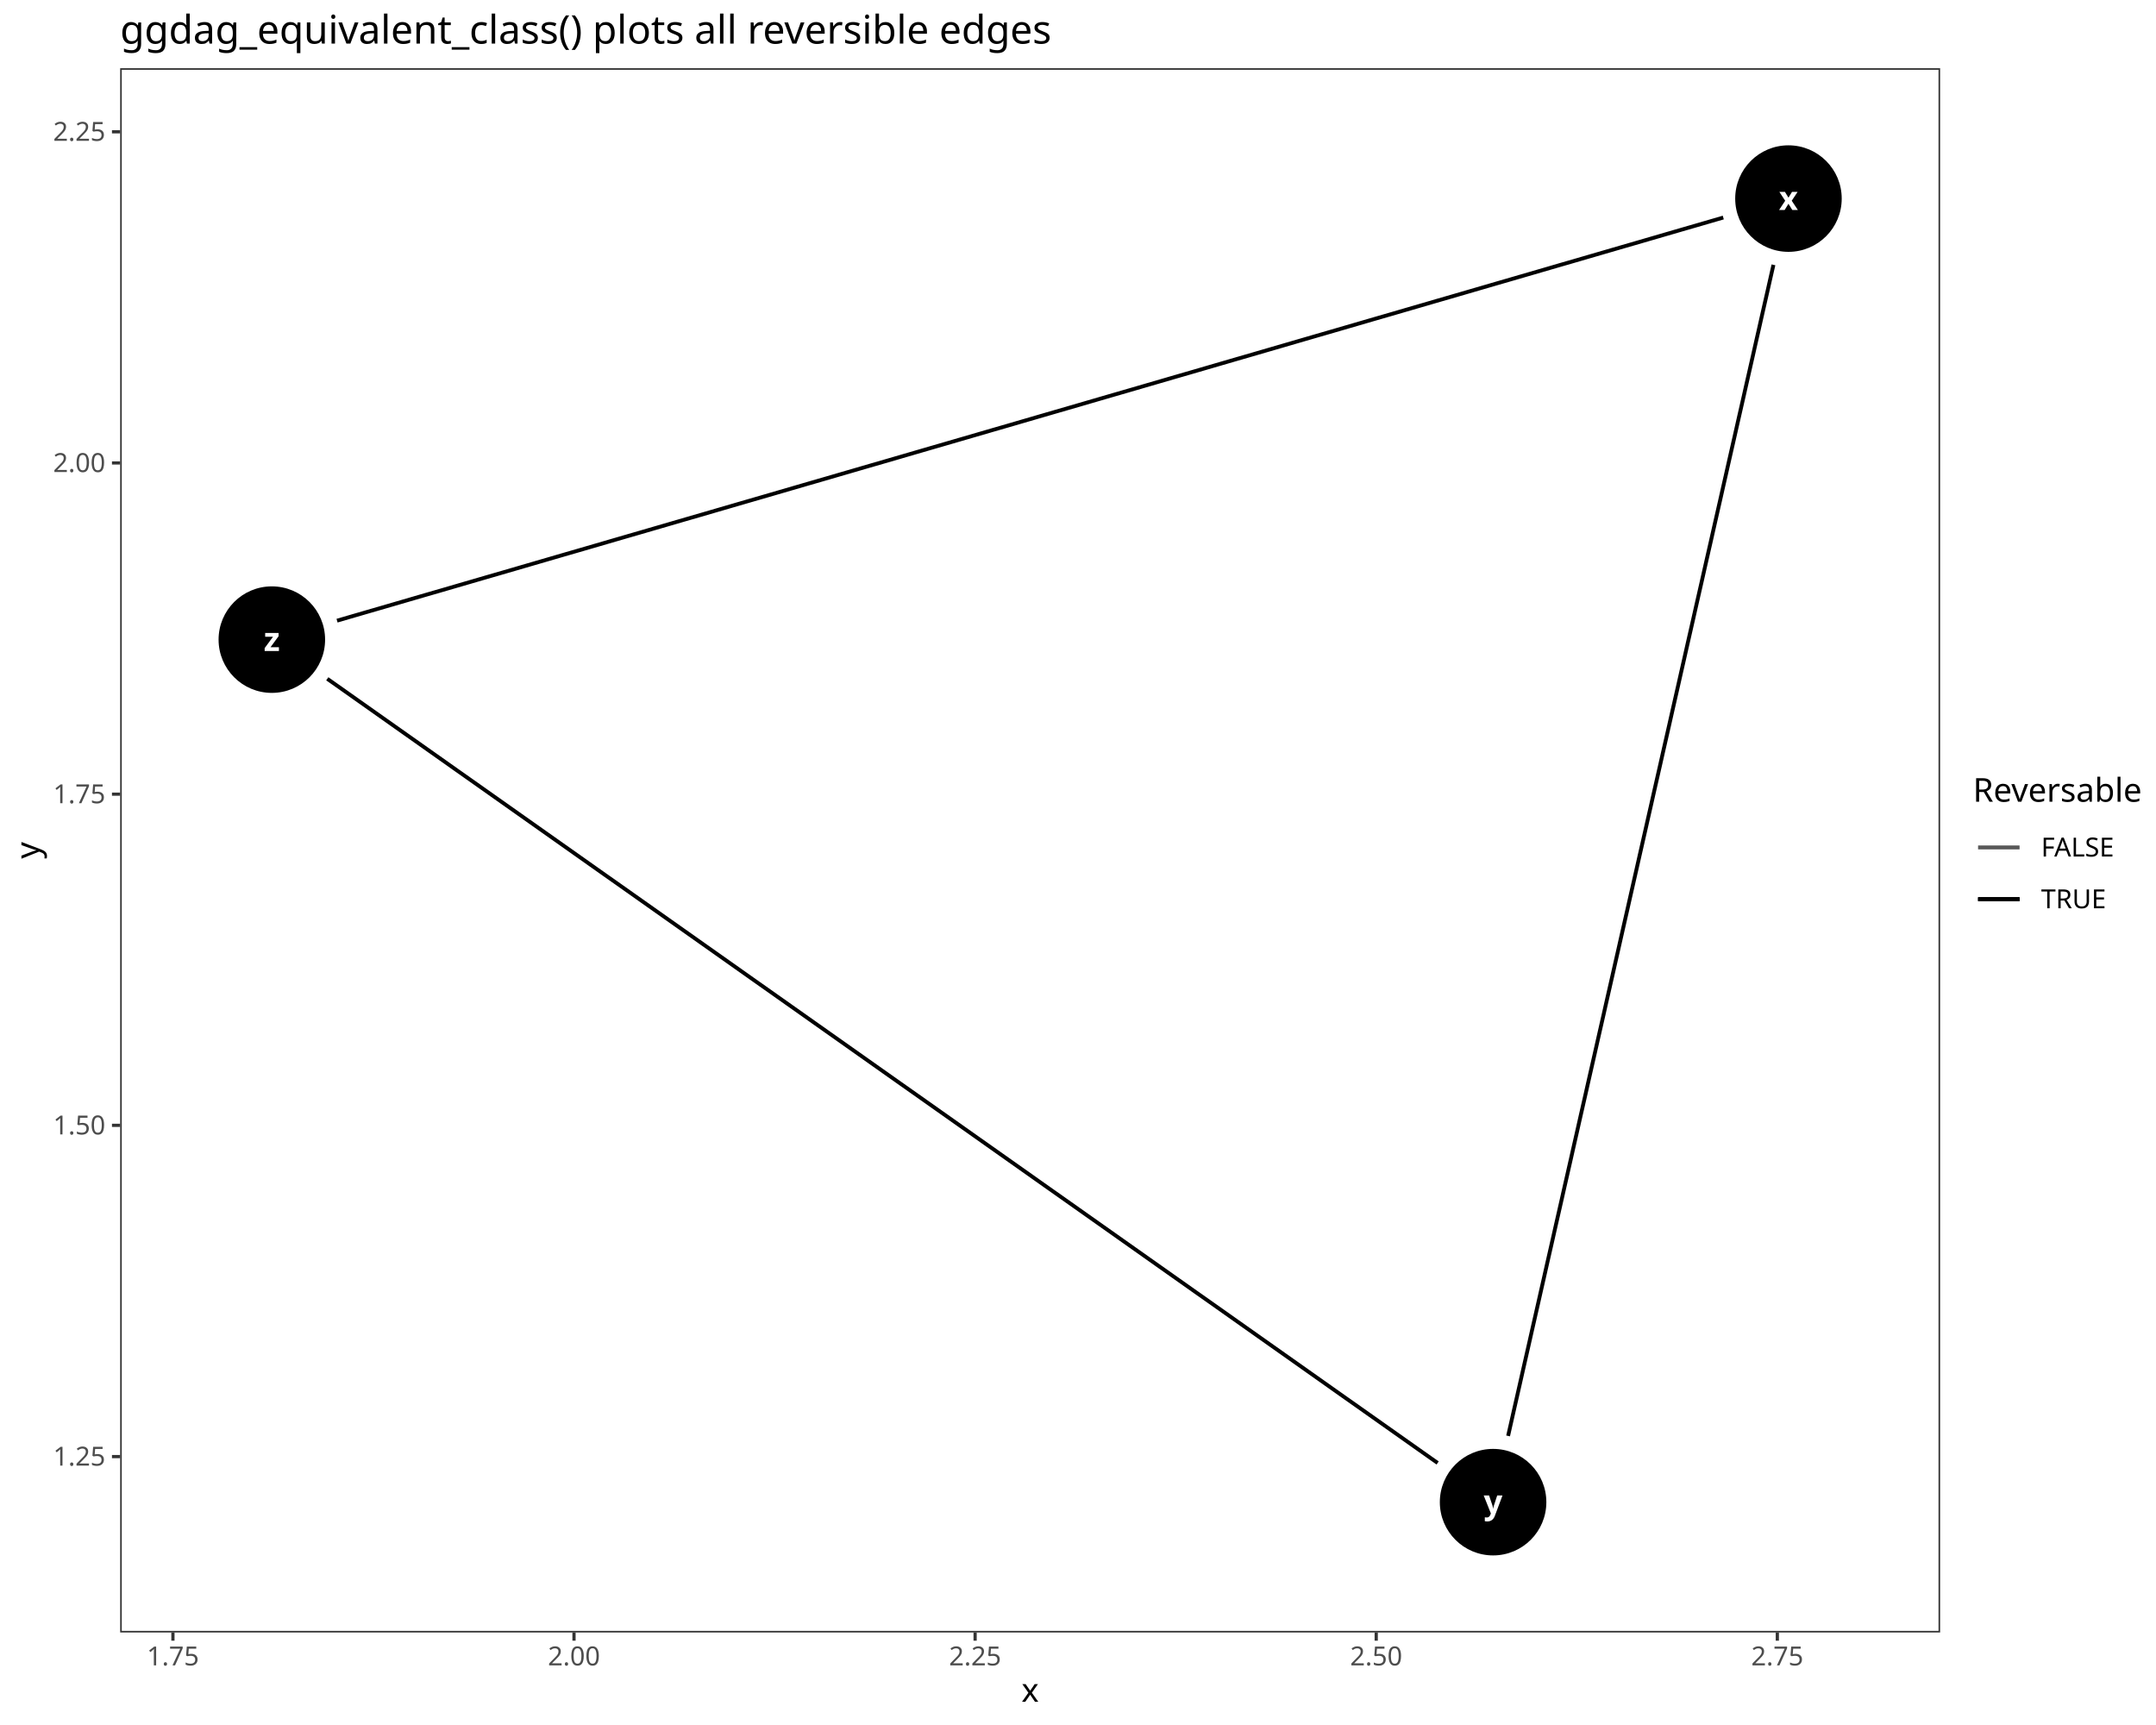
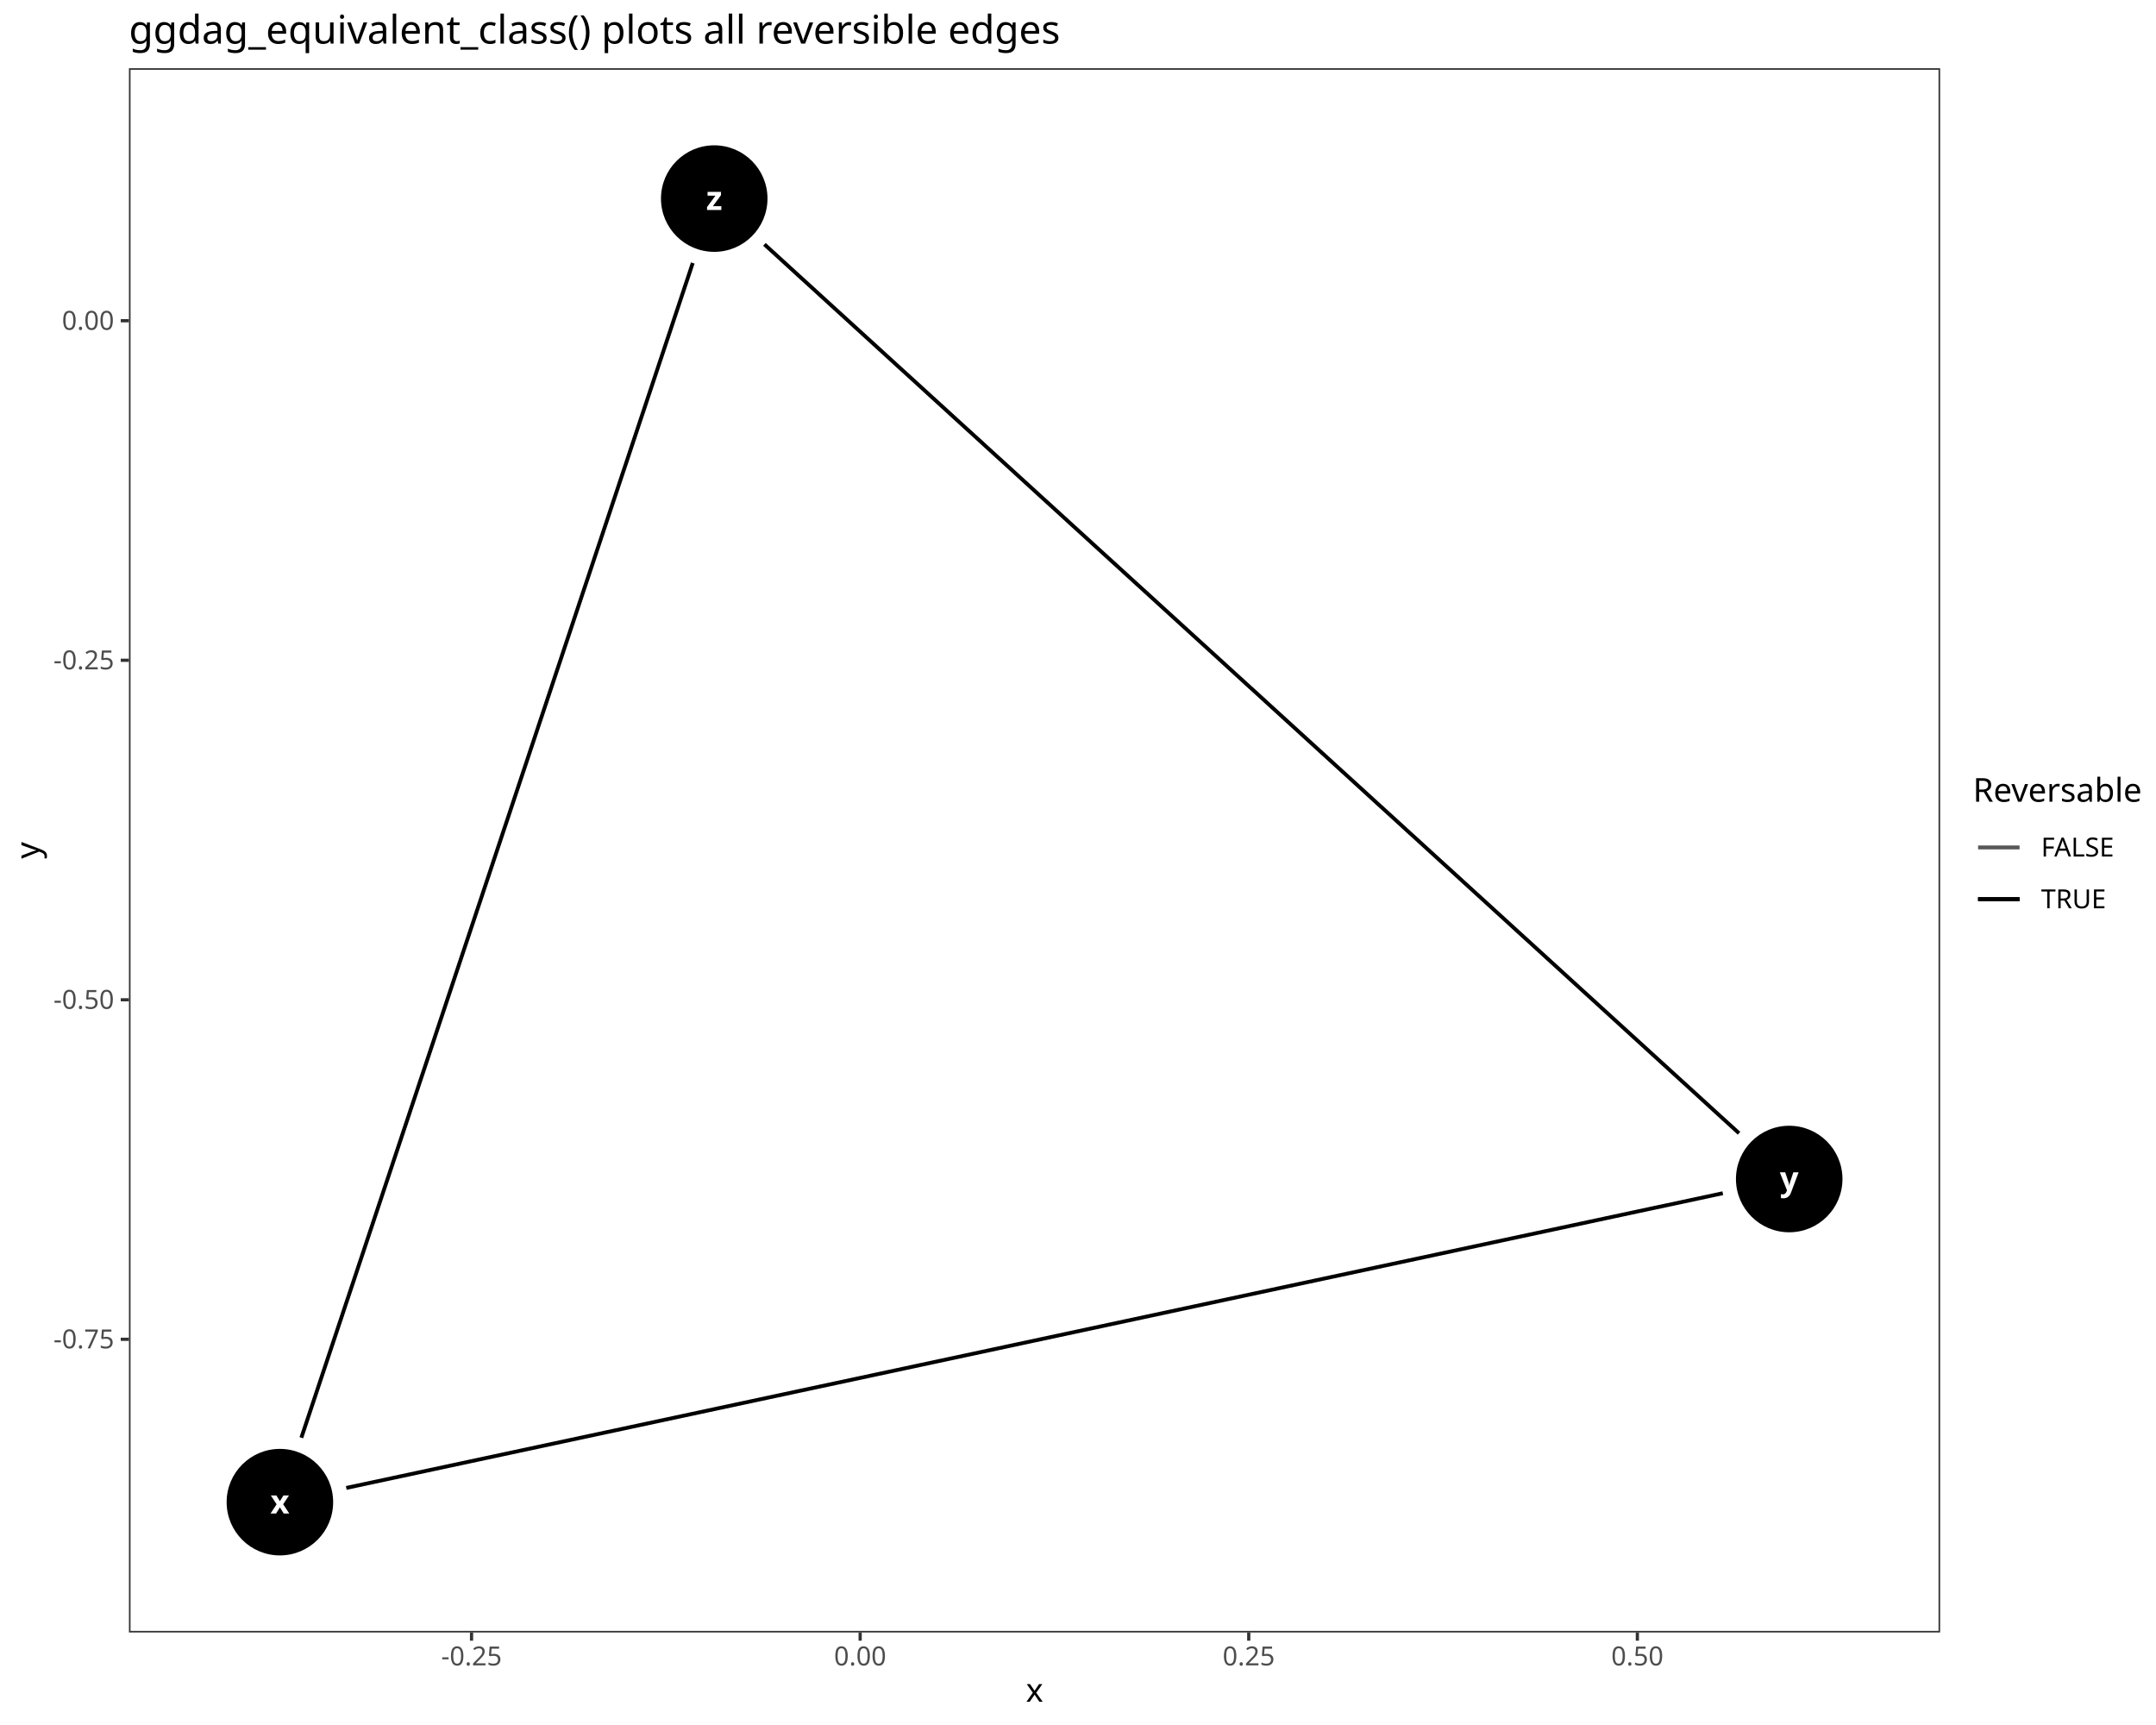
<svg xmlns="http://www.w3.org/2000/svg" class="svglite" data-engine-version="2.0" width="720.00pt" height="576.00pt" viewBox="0 0 720.00 576.00">
  <defs>
    <style type="text/css">
    .svglite line, .svglite polyline, .svglite polygon, .svglite path, .svglite rect, .svglite circle {
      fill: none;
      stroke: #000000;
      stroke-linecap: round;
      stroke-linejoin: round;
      stroke-miterlimit: 10.00;
    }
  </style>
  </defs>
  <rect width="100%" height="100%" style="stroke: none; fill: #FFFFFF;" />
  <defs>
    <clipPath id="cpMC4wMHw3MjAuMDB8MC4wMHw1NzYuMDA=">
      <rect x="0.00" y="0.00" width="720.00" height="576.00" />
    </clipPath>
  </defs>
  <g clip-path="url(#cpMC4wMHw3MjAuMDB8MC4wMHw1NzYuMDA=)">
    <rect x="0.00" y="0.00" width="720.00" height="576.00" style="stroke-width: 1.07; stroke: #FFFFFF; fill: #FFFFFF;" />
  </g>
  <defs>
-     <clipPath id="cpNDAuMTN8NjQ3LjkxfDIyLjc4fDU0NS4xMQ==">
-       <rect x="40.13" y="22.78" width="607.78" height="522.33" />
+     <clipPath id="cpNDMuMDZ8NjQ3LjkxfDIyLjc4fDU0NS4xMQ==">
+       <rect x="43.06" y="22.78" width="604.85" height="522.33" />
    </clipPath>
  </defs>
-   <g clip-path="url(#cpNDAuMTN8NjQ3LjkxfDIyLjc4fDU0NS4xMQ==)">
-     <rect x="40.13" y="22.78" width="607.78" height="522.33" style="stroke-width: 1.07; stroke: none; fill: #FFFFFF;" />
-     <polyline points="592.25,88.43 591.28,92.69 590.29,97.09 589.29,101.48 588.29,105.88 587.30,110.28 586.30,114.67 585.31,119.07 584.31,123.47 583.31,127.86 582.32,132.26 581.32,136.66 580.32,141.05 579.33,145.45 578.33,149.85 577.33,154.25 576.34,158.64 575.34,163.04 574.35,167.44 573.35,171.83 572.35,176.23 571.36,180.63 570.36,185.02 569.36,189.42 568.37,193.82 567.37,198.21 566.37,202.61 565.38,207.01 564.38,211.40 563.38,215.80 562.39,220.20 561.39,224.59 560.40,228.99 559.40,233.39 558.40,237.78 557.41,242.18 556.41,246.58 555.41,250.97 554.42,255.37 553.42,259.77 552.42,264.16 551.43,268.56 550.43,272.96 549.44,277.35 548.44,281.75 547.44,286.15 546.45,290.54 545.45,294.94 544.45,299.34 543.46,303.73 542.46,308.13 541.46,312.53 540.47,316.92 539.47,321.32 538.48,325.72 537.48,330.11 536.48,334.51 535.49,338.91 534.49,343.30 533.49,347.70 532.50,352.10 531.50,356.49 530.50,360.89 529.51,365.29 528.51,369.68 527.51,374.08 526.52,378.48 525.52,382.87 524.53,387.27 523.53,391.67 522.53,396.06 521.54,400.46 520.54,404.86 519.54,409.25 518.55,413.65 517.55,418.05 516.55,422.44 515.56,426.84 514.56,431.24 513.57,435.63 512.57,440.03 511.57,444.43 510.58,448.82 509.58,453.22 508.58,457.62 507.59,462.01 506.59,466.41 505.59,470.81 504.60,475.20 503.63,479.47 " style="stroke-width: 1.28; stroke-linecap: butt;" />
-     <polyline points="112.56,207.25 116.36,206.14 121.48,204.65 126.59,203.17 131.71,201.68 136.82,200.19 141.94,198.70 147.06,197.22 152.17,195.73 157.29,194.24 162.40,192.75 167.52,191.27 172.64,189.78 177.75,188.29 182.87,186.80 187.98,185.31 193.10,183.83 198.22,182.34 203.33,180.85 208.45,179.36 213.56,177.88 218.68,176.39 223.80,174.90 228.91,173.41 234.03,171.93 239.14,170.44 244.26,168.95 249.38,167.46 254.49,165.98 259.61,164.49 264.72,163.00 269.84,161.51 274.96,160.03 280.07,158.54 285.19,157.05 290.30,155.56 295.42,154.08 300.54,152.59 305.65,151.10 310.77,149.61 315.88,148.13 321.00,146.64 326.12,145.15 331.23,143.66 336.35,142.18 341.46,140.69 346.58,139.20 351.70,137.71 356.81,136.23 361.93,134.74 367.04,133.25 372.16,131.76 377.28,130.28 382.39,128.79 387.51,127.30 392.62,125.81 397.74,124.33 402.86,122.84 407.97,121.35 413.09,119.86 418.20,118.38 423.32,116.89 428.44,115.40 433.55,113.91 438.67,112.42 443.78,110.94 448.90,109.45 454.02,107.96 459.13,106.47 464.25,104.99 469.36,103.50 474.48,102.01 479.59,100.52 484.71,99.04 489.83,97.55 494.94,96.06 500.06,94.57 505.17,93.09 510.29,91.60 515.41,90.11 520.52,88.62 525.64,87.14 530.75,85.65 535.87,84.16 540.99,82.67 546.10,81.19 551.22,79.70 556.33,78.21 561.45,76.72 566.57,75.24 571.68,73.75 575.49,72.64 " style="stroke-width: 1.28; stroke-linecap: butt;" />
-     <polyline points="109.30,226.66 111.38,228.12 115.50,231.03 119.62,233.94 123.74,236.85 127.86,239.76 131.98,242.67 136.10,245.58 140.22,248.49 144.34,251.40 148.46,254.31 152.57,257.22 156.69,260.12 160.81,263.03 164.93,265.94 169.05,268.85 173.17,271.76 177.29,274.67 181.41,277.58 185.53,280.49 189.65,283.40 193.77,286.31 197.89,289.22 202.01,292.13 206.13,295.03 210.25,297.94 214.37,300.85 218.49,303.76 222.61,306.67 226.73,309.58 230.85,312.49 234.97,315.40 239.09,318.31 243.21,321.22 247.33,324.13 251.44,327.04 255.56,329.94 259.68,332.85 263.80,335.76 267.92,338.67 272.04,341.58 276.16,344.49 280.28,347.40 284.40,350.31 288.52,353.22 292.64,356.13 296.76,359.04 300.88,361.95 305.00,364.85 309.12,367.76 313.24,370.67 317.36,373.58 321.48,376.49 325.60,379.40 329.72,382.31 333.84,385.22 337.96,388.13 342.08,391.04 346.20,393.95 350.31,396.86 354.43,399.76 358.55,402.67 362.67,405.58 366.79,408.49 370.91,411.40 375.03,414.31 379.15,417.22 383.27,420.13 387.39,423.04 391.51,425.95 395.63,428.86 399.75,431.77 403.87,434.67 407.99,437.58 412.11,440.49 416.23,443.40 420.35,446.31 424.47,449.22 428.59,452.13 432.71,455.04 436.83,457.95 440.95,460.86 445.06,463.77 449.18,466.68 453.30,469.58 457.42,472.49 461.54,475.40 465.66,478.31 469.78,481.22 473.90,484.13 478.02,487.04 480.10,488.50 " style="stroke-width: 1.28; stroke-linecap: butt;" />
-     <circle cx="597.26" cy="66.31" r="17.43" style="stroke-width: 0.71; fill: #000000;" />
-     <circle cx="90.78" cy="213.58" r="17.43" style="stroke-width: 0.71; fill: #000000;" />
-     <circle cx="498.62" cy="501.59" r="17.43" style="stroke-width: 0.71; fill: #000000;" />
-     <text x="597.26" y="70.11" text-anchor="middle" style="font-size: 11.04px; font-weight: bold; fill: #FFFFFF; font-family: sans;" textLength="5.52px" lengthAdjust="spacingAndGlyphs">x</text>
-     <text x="90.78" y="217.38" text-anchor="middle" style="font-size: 11.04px; font-weight: bold; fill: #FFFFFF; font-family: sans;" textLength="5.52px" lengthAdjust="spacingAndGlyphs">z</text>
-     <text x="498.62" y="505.38" text-anchor="middle" style="font-size: 11.04px; font-weight: bold; fill: #FFFFFF; font-family: sans;" textLength="5.52px" lengthAdjust="spacingAndGlyphs">y</text>
-     <rect x="40.13" y="22.78" width="607.78" height="522.33" style="stroke-width: 1.07; stroke: #333333;" />
+   <g clip-path="url(#cpNDMuMDZ8NjQ3LjkxfDIyLjc4fDU0NS4xMQ==)">
+     <rect x="43.06" y="22.78" width="604.85" height="522.33" style="stroke-width: 1.07; stroke: none; fill: #FFFFFF;" />
+     <polyline points="115.64,496.84 118.92,496.14 124.01,495.05 129.11,493.96 134.20,492.87 139.29,491.78 144.38,490.69 149.47,489.60 154.56,488.51 159.65,487.42 164.75,486.33 169.84,485.24 174.93,484.15 180.02,483.06 185.11,481.97 190.20,480.88 195.29,479.79 200.38,478.70 205.48,477.61 210.57,476.52 215.66,475.43 220.75,474.34 225.84,473.25 230.93,472.16 236.02,471.07 241.12,469.98 246.21,468.89 251.30,467.80 256.39,466.71 261.48,465.62 266.57,464.53 271.66,463.44 276.75,462.35 281.85,461.26 286.94,460.17 292.03,459.08 297.12,457.99 302.21,456.90 307.30,455.81 312.39,454.72 317.48,453.63 322.58,452.54 327.67,451.45 332.76,450.36 337.85,449.27 342.94,448.18 348.03,447.09 353.12,446.00 358.22,444.91 363.31,443.82 368.40,442.73 373.49,441.64 378.58,440.55 383.67,439.46 388.76,438.37 393.85,437.28 398.95,436.19 404.04,435.10 409.13,434.01 414.22,432.92 419.31,431.83 424.40,430.74 429.49,429.65 434.58,428.56 439.68,427.47 444.77,426.38 449.86,425.29 454.95,424.20 460.04,423.11 465.13,422.02 470.22,420.93 475.32,419.84 480.41,418.75 485.50,417.66 490.59,416.57 495.68,415.48 500.77,414.39 505.86,413.30 510.95,412.21 516.05,411.12 521.14,410.03 526.23,408.94 531.32,407.85 536.41,406.76 541.50,405.67 546.59,404.58 551.68,403.49 556.78,402.41 561.87,401.32 566.96,400.23 572.05,399.14 575.33,398.43 " style="stroke-width: 1.28; stroke-linecap: butt;" />
+     <polyline points="231.35,87.82 231.19,88.29 229.73,92.69 228.26,97.09 226.80,101.48 225.33,105.88 223.87,110.28 222.40,114.67 220.94,119.07 219.47,123.47 218.01,127.86 216.54,132.26 215.08,136.66 213.61,141.05 212.15,145.45 210.68,149.85 209.22,154.25 207.75,158.64 206.29,163.04 204.82,167.44 203.36,171.83 201.89,176.23 200.43,180.63 198.96,185.02 197.50,189.42 196.03,193.82 194.56,198.21 193.10,202.61 191.63,207.01 190.17,211.40 188.70,215.80 187.24,220.20 185.77,224.59 184.31,228.99 182.84,233.39 181.38,237.78 179.91,242.18 178.45,246.58 176.98,250.97 175.52,255.37 174.05,259.77 172.59,264.16 171.12,268.56 169.66,272.96 168.19,277.35 166.73,281.75 165.26,286.15 163.80,290.54 162.33,294.94 160.87,299.34 159.40,303.73 157.94,308.13 156.47,312.53 155.00,316.92 153.54,321.32 152.07,325.72 150.61,330.11 149.14,334.51 147.68,338.91 146.21,343.30 144.75,347.70 143.28,352.10 141.82,356.49 140.35,360.89 138.89,365.29 137.42,369.68 135.96,374.08 134.49,378.48 133.03,382.87 131.56,387.27 130.10,391.67 128.63,396.06 127.17,400.46 125.70,404.86 124.24,409.25 122.77,413.65 121.31,418.05 119.84,422.44 118.38,426.84 116.91,431.24 115.44,435.63 113.98,440.03 112.51,444.43 111.05,448.82 109.58,453.22 108.12,457.62 106.65,462.01 105.19,466.41 103.72,470.81 102.26,475.20 100.79,479.60 100.64,480.07 " style="stroke-width: 1.28; stroke-linecap: butt;" />
+     <polyline points="255.28,81.59 256.65,82.84 260.28,86.15 263.90,89.46 267.53,92.77 271.16,96.07 274.78,99.38 278.41,102.69 282.03,105.99 285.66,109.30 289.29,112.61 292.91,115.91 296.54,119.22 300.16,122.53 303.79,125.83 307.42,129.14 311.04,132.45 314.67,135.75 318.29,139.06 321.92,142.37 325.55,145.67 329.17,148.98 332.80,152.29 336.43,155.59 340.05,158.90 343.68,162.21 347.30,165.52 350.93,168.82 354.56,172.13 358.18,175.44 361.81,178.74 365.43,182.05 369.06,185.36 372.69,188.66 376.31,191.97 379.94,195.28 383.57,198.58 387.19,201.89 390.82,205.20 394.44,208.50 398.07,211.81 401.70,215.12 405.32,218.42 408.95,221.73 412.57,225.04 416.20,228.35 419.83,231.65 423.45,234.96 427.08,238.27 430.70,241.57 434.33,244.88 437.96,248.19 441.58,251.49 445.21,254.80 448.84,258.11 452.46,261.41 456.09,264.72 459.71,268.03 463.34,271.33 466.97,274.64 470.59,277.95 474.22,281.25 477.84,284.56 481.47,287.87 485.10,291.17 488.72,294.48 492.35,297.79 495.98,301.10 499.60,304.40 503.23,307.71 506.85,311.02 510.48,314.32 514.11,317.63 517.73,320.94 521.36,324.24 524.98,327.55 528.61,330.86 532.24,334.16 535.86,337.47 539.49,340.78 543.11,344.08 546.74,347.39 550.37,350.70 553.99,354.00 557.62,357.31 561.25,360.62 564.87,363.92 568.50,367.23 572.12,370.54 575.75,373.85 579.38,377.15 580.75,378.41 " style="stroke-width: 1.28; stroke-linecap: butt;" />
+     <circle cx="93.47" cy="501.59" r="17.43" style="stroke-width: 0.71; fill: #000000;" />
+     <circle cx="597.51" cy="393.69" r="17.43" style="stroke-width: 0.71; fill: #000000;" />
+     <circle cx="238.52" cy="66.31" r="17.43" style="stroke-width: 0.71; fill: #000000;" />
+     <text x="93.47" y="505.38" text-anchor="middle" style="font-size: 11.04px; font-weight: bold; fill: #FFFFFF; font-family: sans;" textLength="5.52px" lengthAdjust="spacingAndGlyphs">x</text>
+     <text x="597.51" y="397.48" text-anchor="middle" style="font-size: 11.04px; font-weight: bold; fill: #FFFFFF; font-family: sans;" textLength="5.52px" lengthAdjust="spacingAndGlyphs">y</text>
+     <text x="238.52" y="70.11" text-anchor="middle" style="font-size: 11.04px; font-weight: bold; fill: #FFFFFF; font-family: sans;" textLength="5.52px" lengthAdjust="spacingAndGlyphs">z</text>
+     <rect x="43.06" y="22.78" width="604.85" height="522.33" style="stroke-width: 1.07; stroke: #333333;" />
  </g>
  <g clip-path="url(#cpMC4wMHw3MjAuMDB8MC4wMHw1NzYuMDA=)">
-     <text x="35.20" y="489.39" text-anchor="end" style="font-size: 8.80px; fill: #4D4D4D; font-family: sans;" textLength="17.13px" lengthAdjust="spacingAndGlyphs">1.25</text>
-     <text x="35.20" y="378.80" text-anchor="end" style="font-size: 8.80px; fill: #4D4D4D; font-family: sans;" textLength="17.13px" lengthAdjust="spacingAndGlyphs">1.50</text>
-     <text x="35.20" y="268.21" text-anchor="end" style="font-size: 8.80px; fill: #4D4D4D; font-family: sans;" textLength="17.13px" lengthAdjust="spacingAndGlyphs">1.75</text>
-     <text x="35.20" y="157.62" text-anchor="end" style="font-size: 8.80px; fill: #4D4D4D; font-family: sans;" textLength="17.13px" lengthAdjust="spacingAndGlyphs">2.00</text>
-     <text x="35.20" y="47.03" text-anchor="end" style="font-size: 8.80px; fill: #4D4D4D; font-family: sans;" textLength="17.13px" lengthAdjust="spacingAndGlyphs">2.25</text>
-     <polyline points="37.39,486.37 40.13,486.37 " style="stroke-width: 1.07; stroke: #333333; stroke-linecap: butt;" />
-     <polyline points="37.39,375.77 40.13,375.77 " style="stroke-width: 1.07; stroke: #333333; stroke-linecap: butt;" />
-     <polyline points="37.39,265.18 40.13,265.18 " style="stroke-width: 1.07; stroke: #333333; stroke-linecap: butt;" />
-     <polyline points="37.39,154.59 40.13,154.59 " style="stroke-width: 1.07; stroke: #333333; stroke-linecap: butt;" />
-     <polyline points="37.39,44.00 40.13,44.00 " style="stroke-width: 1.07; stroke: #333333; stroke-linecap: butt;" />
-     <polyline points="57.75,547.85 57.75,545.11 " style="stroke-width: 1.07; stroke: #333333; stroke-linecap: butt;" />
-     <polyline points="191.69,547.85 191.69,545.11 " style="stroke-width: 1.07; stroke: #333333; stroke-linecap: butt;" />
-     <polyline points="325.64,547.85 325.64,545.11 " style="stroke-width: 1.07; stroke: #333333; stroke-linecap: butt;" />
-     <polyline points="459.59,547.85 459.59,545.11 " style="stroke-width: 1.07; stroke: #333333; stroke-linecap: butt;" />
-     <polyline points="593.54,547.85 593.54,545.11 " style="stroke-width: 1.07; stroke: #333333; stroke-linecap: butt;" />
-     <text x="57.75" y="556.10" text-anchor="middle" style="font-size: 8.80px; fill: #4D4D4D; font-family: sans;" textLength="17.13px" lengthAdjust="spacingAndGlyphs">1.75</text>
-     <text x="191.69" y="556.10" text-anchor="middle" style="font-size: 8.80px; fill: #4D4D4D; font-family: sans;" textLength="17.13px" lengthAdjust="spacingAndGlyphs">2.00</text>
-     <text x="325.64" y="556.10" text-anchor="middle" style="font-size: 8.80px; fill: #4D4D4D; font-family: sans;" textLength="17.13px" lengthAdjust="spacingAndGlyphs">2.25</text>
-     <text x="459.59" y="556.10" text-anchor="middle" style="font-size: 8.80px; fill: #4D4D4D; font-family: sans;" textLength="17.13px" lengthAdjust="spacingAndGlyphs">2.50</text>
-     <text x="593.54" y="556.10" text-anchor="middle" style="font-size: 8.80px; fill: #4D4D4D; font-family: sans;" textLength="17.13px" lengthAdjust="spacingAndGlyphs">2.75</text>
-     <text x="344.02" y="568.24" text-anchor="middle" style="font-size: 11.00px; font-family: sans;" textLength="5.50px" lengthAdjust="spacingAndGlyphs">x</text>
+     <text x="38.13" y="450.23" text-anchor="end" style="font-size: 8.80px; fill: #4D4D4D; font-family: sans;" textLength="20.06px" lengthAdjust="spacingAndGlyphs">-0.75</text>
+     <text x="38.13" y="336.86" text-anchor="end" style="font-size: 8.80px; fill: #4D4D4D; font-family: sans;" textLength="20.06px" lengthAdjust="spacingAndGlyphs">-0.50</text>
+     <text x="38.13" y="223.50" text-anchor="end" style="font-size: 8.80px; fill: #4D4D4D; font-family: sans;" textLength="20.06px" lengthAdjust="spacingAndGlyphs">-0.25</text>
+     <text x="38.13" y="110.13" text-anchor="end" style="font-size: 8.80px; fill: #4D4D4D; font-family: sans;" textLength="17.13px" lengthAdjust="spacingAndGlyphs">0.00</text>
+     <polyline points="40.32,447.20 43.06,447.20 " style="stroke-width: 1.07; stroke: #333333; stroke-linecap: butt;" />
+     <polyline points="40.32,333.84 43.06,333.84 " style="stroke-width: 1.07; stroke: #333333; stroke-linecap: butt;" />
+     <polyline points="40.32,220.47 43.06,220.47 " style="stroke-width: 1.07; stroke: #333333; stroke-linecap: butt;" />
+     <polyline points="40.32,107.10 43.06,107.10 " style="stroke-width: 1.07; stroke: #333333; stroke-linecap: butt;" />
+     <polyline points="157.47,547.85 157.47,545.11 " style="stroke-width: 1.07; stroke: #333333; stroke-linecap: butt;" />
+     <polyline points="287.25,547.85 287.25,545.11 " style="stroke-width: 1.07; stroke: #333333; stroke-linecap: butt;" />
+     <polyline points="417.02,547.85 417.02,545.11 " style="stroke-width: 1.07; stroke: #333333; stroke-linecap: butt;" />
+     <polyline points="546.80,547.85 546.80,545.11 " style="stroke-width: 1.07; stroke: #333333; stroke-linecap: butt;" />
+     <text x="157.47" y="556.10" text-anchor="middle" style="font-size: 8.80px; fill: #4D4D4D; font-family: sans;" textLength="20.06px" lengthAdjust="spacingAndGlyphs">-0.25</text>
+     <text x="287.25" y="556.10" text-anchor="middle" style="font-size: 8.80px; fill: #4D4D4D; font-family: sans;" textLength="17.13px" lengthAdjust="spacingAndGlyphs">0.00</text>
+     <text x="417.02" y="556.10" text-anchor="middle" style="font-size: 8.80px; fill: #4D4D4D; font-family: sans;" textLength="17.13px" lengthAdjust="spacingAndGlyphs">0.25</text>
+     <text x="546.80" y="556.10" text-anchor="middle" style="font-size: 8.80px; fill: #4D4D4D; font-family: sans;" textLength="17.13px" lengthAdjust="spacingAndGlyphs">0.50</text>
+     <text x="345.49" y="568.24" text-anchor="middle" style="font-size: 11.00px; font-family: sans;" textLength="5.50px" lengthAdjust="spacingAndGlyphs">x</text>
    <text transform="translate(13.05,283.95) rotate(-90)" text-anchor="middle" style="font-size: 11.00px; font-family: sans;" textLength="5.50px" lengthAdjust="spacingAndGlyphs">y</text>
    <rect x="658.87" y="259.00" width="55.65" height="49.89" style="stroke-width: 1.07; stroke: none; fill: #FFFFFF;" />
    <text x="658.87" y="267.71" style="font-size: 11.00px; font-family: sans;" textLength="55.65px" lengthAdjust="spacingAndGlyphs">Reversable</text>
    <rect x="658.87" y="274.33" width="17.28" height="17.28" style="stroke-width: 1.07; stroke: none; fill: #FFFFFF;" />
    <line x1="660.60" y1="282.97" x2="674.42" y2="282.97" style="stroke-width: 1.28; stroke: #000000; stroke-opacity: 0.30; stroke-linecap: butt;" />
    <line x1="660.60" y1="282.97" x2="674.42" y2="282.97" style="stroke-width: 1.28; stroke: #000000; stroke-opacity: 0.30; stroke-linecap: butt;" />
    <line x1="660.60" y1="282.97" x2="674.42" y2="282.97" style="stroke-width: 1.28; stroke: #000000; stroke-opacity: 0.30; stroke-linecap: butt;" />
    <rect x="658.87" y="291.61" width="17.28" height="17.28" style="stroke-width: 1.07; stroke: none; fill: #FFFFFF;" />
    <line x1="660.60" y1="300.25" x2="674.42" y2="300.25" style="stroke-width: 1.28; stroke-linecap: butt;" />
    <line x1="660.60" y1="300.25" x2="674.42" y2="300.25" style="stroke-width: 1.28; stroke-linecap: butt;" />
    <line x1="660.60" y1="300.25" x2="674.42" y2="300.25" style="stroke-width: 1.28; stroke-linecap: butt;" />
    <text x="681.63" y="286.00" style="font-size: 8.80px; font-family: sans;" textLength="27.88px" lengthAdjust="spacingAndGlyphs">FALSE</text>
    <text x="681.63" y="303.28" style="font-size: 8.80px; font-family: sans;" textLength="23.96px" lengthAdjust="spacingAndGlyphs">TRUE</text>
-     <text x="40.13" y="14.56" style="font-size: 13.20px; font-family: sans;" textLength="299.42px" lengthAdjust="spacingAndGlyphs">ggdag_equivalent_class() plots all reversible edges</text>
+     <text x="43.06" y="14.56" style="font-size: 13.20px; font-family: sans;" textLength="299.42px" lengthAdjust="spacingAndGlyphs">ggdag_equivalent_class() plots all reversible edges</text>
  </g>
</svg>
